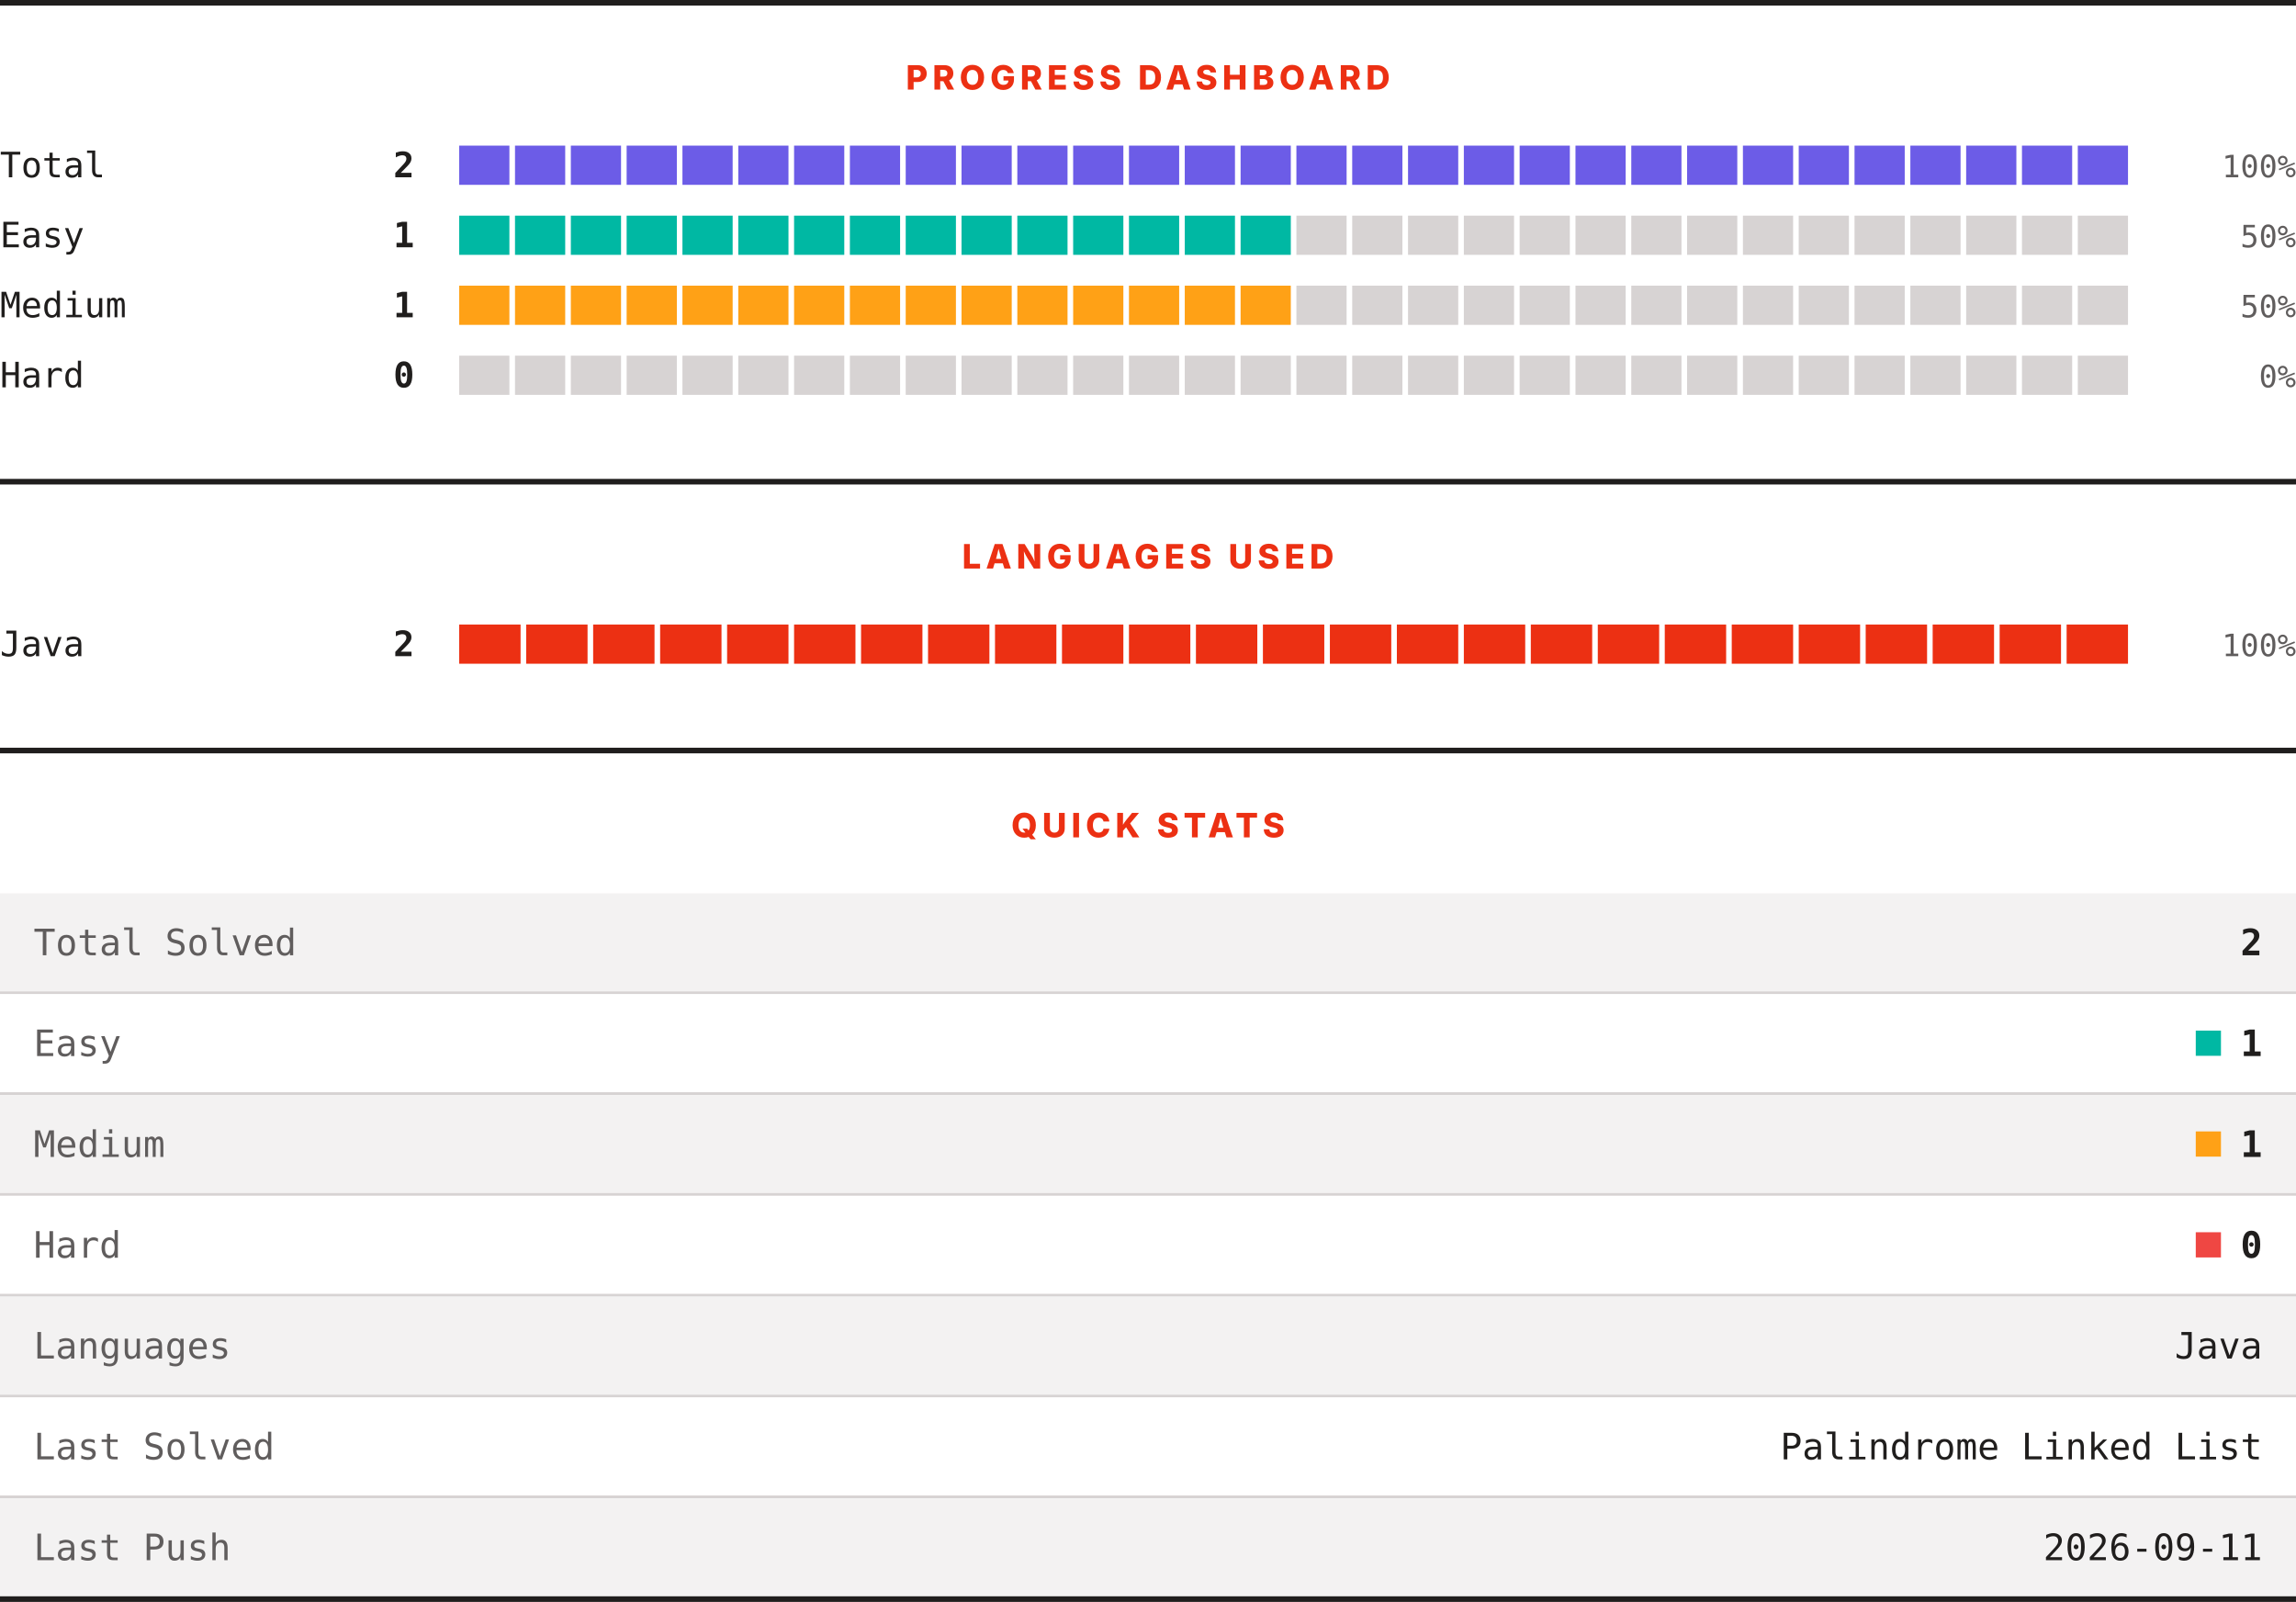
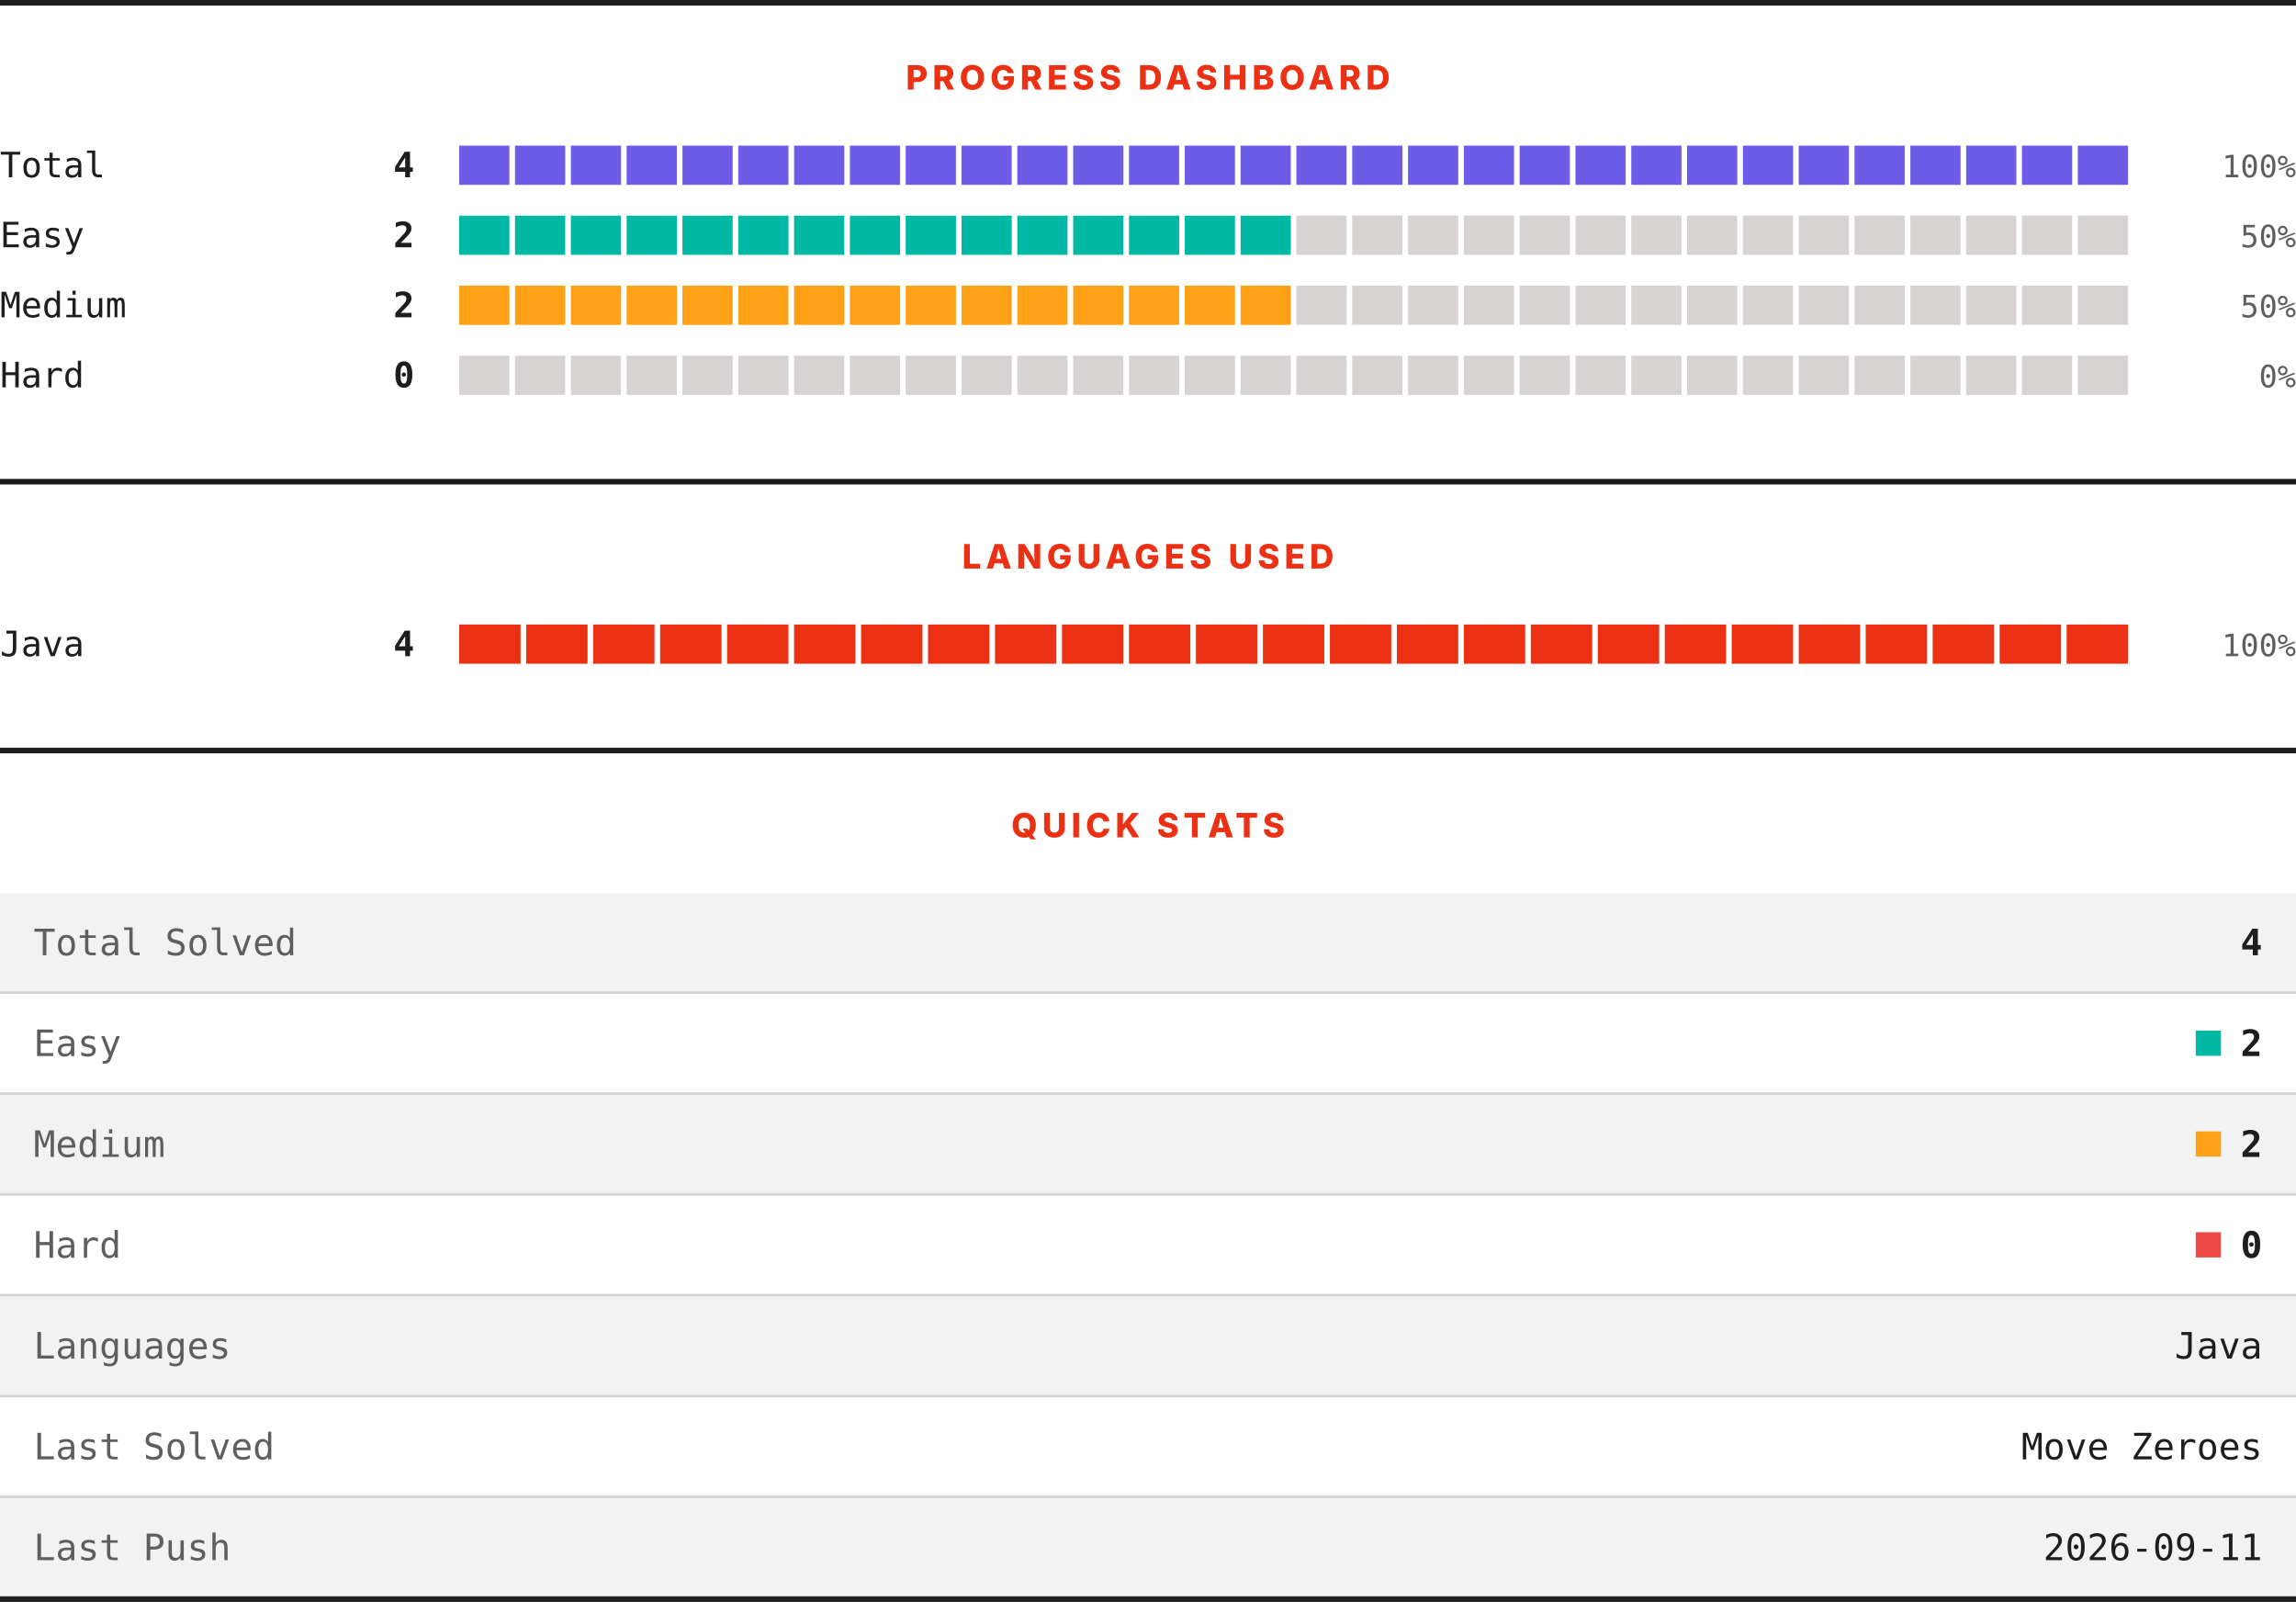
<svg xmlns="http://www.w3.org/2000/svg" width="820" height="572" viewBox="0 0 820 572" role="img" aria-label="LeetCode progress, languages and quick stats">
  <rect width="820" height="572" fill="#ffffff" />
  <rect x="0" y="0" width="820" height="2" fill="#201e1d" />
  <text x="410" y="32" text-anchor="middle" font-family="Archivo, system-ui, -apple-system, Segoe UI, sans-serif" font-size="12" font-weight="800" letter-spacing="1.68" fill="#ec3013">PROGRESS DASHBOARD</text>
  <text x="0" y="63.3" font-family="ui-monospace, SFMono-Regular, Menlo, Consolas, monospace" font-size="12.5" fill="#201e1d">Total</text>
-   <text x="148" y="63.3" text-anchor="end" font-family="ui-monospace, SFMono-Regular, Menlo, Consolas, monospace" font-size="12.5" font-weight="700" fill="#201e1d">2</text>
+   <text x="148" y="63.3" text-anchor="end" font-family="ui-monospace, SFMono-Regular, Menlo, Consolas, monospace" font-size="12.5" font-weight="700" fill="#201e1d">4</text>
  <rect x="164.00" y="52" width="17.93" height="14" fill="#6c5ce7" />
  <rect x="183.93" y="52" width="17.93" height="14" fill="#6c5ce7" />
  <rect x="203.87" y="52" width="17.93" height="14" fill="#6c5ce7" />
  <rect x="223.80" y="52" width="17.93" height="14" fill="#6c5ce7" />
  <rect x="243.73" y="52" width="17.93" height="14" fill="#6c5ce7" />
  <rect x="263.67" y="52" width="17.93" height="14" fill="#6c5ce7" />
  <rect x="283.60" y="52" width="17.93" height="14" fill="#6c5ce7" />
  <rect x="303.53" y="52" width="17.93" height="14" fill="#6c5ce7" />
  <rect x="323.47" y="52" width="17.93" height="14" fill="#6c5ce7" />
  <rect x="343.40" y="52" width="17.93" height="14" fill="#6c5ce7" />
  <rect x="363.33" y="52" width="17.93" height="14" fill="#6c5ce7" />
  <rect x="383.27" y="52" width="17.93" height="14" fill="#6c5ce7" />
  <rect x="403.20" y="52" width="17.93" height="14" fill="#6c5ce7" />
  <rect x="423.13" y="52" width="17.93" height="14" fill="#6c5ce7" />
  <rect x="443.07" y="52" width="17.93" height="14" fill="#6c5ce7" />
  <rect x="463.00" y="52" width="17.93" height="14" fill="#6c5ce7" />
  <rect x="482.93" y="52" width="17.93" height="14" fill="#6c5ce7" />
  <rect x="502.87" y="52" width="17.93" height="14" fill="#6c5ce7" />
  <rect x="522.80" y="52" width="17.93" height="14" fill="#6c5ce7" />
  <rect x="542.73" y="52" width="17.93" height="14" fill="#6c5ce7" />
  <rect x="562.67" y="52" width="17.93" height="14" fill="#6c5ce7" />
  <rect x="582.60" y="52" width="17.93" height="14" fill="#6c5ce7" />
  <rect x="602.53" y="52" width="17.93" height="14" fill="#6c5ce7" />
  <rect x="622.47" y="52" width="17.93" height="14" fill="#6c5ce7" />
  <rect x="642.40" y="52" width="17.93" height="14" fill="#6c5ce7" />
  <rect x="662.33" y="52" width="17.93" height="14" fill="#6c5ce7" />
  <rect x="682.27" y="52" width="17.93" height="14" fill="#6c5ce7" />
  <rect x="702.20" y="52" width="17.93" height="14" fill="#6c5ce7" />
  <rect x="722.13" y="52" width="17.93" height="14" fill="#6c5ce7" />
  <rect x="742.07" y="52" width="17.93" height="14" fill="#6c5ce7" />
  <text x="820" y="63.3" text-anchor="end" font-family="ui-monospace, SFMono-Regular, Menlo, Consolas, monospace" font-size="11" fill="#605d5d">100%</text>
  <text x="0" y="88.3" font-family="ui-monospace, SFMono-Regular, Menlo, Consolas, monospace" font-size="12.5" fill="#201e1d">Easy</text>
-   <text x="148" y="88.3" text-anchor="end" font-family="ui-monospace, SFMono-Regular, Menlo, Consolas, monospace" font-size="12.5" font-weight="700" fill="#201e1d">1</text>
+   <text x="148" y="88.3" text-anchor="end" font-family="ui-monospace, SFMono-Regular, Menlo, Consolas, monospace" font-size="12.5" font-weight="700" fill="#201e1d">2</text>
  <rect x="164.00" y="77" width="17.93" height="14" fill="#00b8a3" />
  <rect x="183.93" y="77" width="17.93" height="14" fill="#00b8a3" />
  <rect x="203.87" y="77" width="17.93" height="14" fill="#00b8a3" />
  <rect x="223.80" y="77" width="17.93" height="14" fill="#00b8a3" />
  <rect x="243.73" y="77" width="17.93" height="14" fill="#00b8a3" />
  <rect x="263.67" y="77" width="17.93" height="14" fill="#00b8a3" />
  <rect x="283.60" y="77" width="17.93" height="14" fill="#00b8a3" />
  <rect x="303.53" y="77" width="17.93" height="14" fill="#00b8a3" />
  <rect x="323.47" y="77" width="17.93" height="14" fill="#00b8a3" />
  <rect x="343.40" y="77" width="17.93" height="14" fill="#00b8a3" />
  <rect x="363.33" y="77" width="17.93" height="14" fill="#00b8a3" />
  <rect x="383.27" y="77" width="17.93" height="14" fill="#00b8a3" />
  <rect x="403.20" y="77" width="17.93" height="14" fill="#00b8a3" />
  <rect x="423.13" y="77" width="17.93" height="14" fill="#00b8a3" />
  <rect x="443.07" y="77" width="17.93" height="14" fill="#00b8a3" />
  <rect x="463.00" y="77" width="17.93" height="14" fill="#d7d3d3" />
  <rect x="482.93" y="77" width="17.93" height="14" fill="#d7d3d3" />
  <rect x="502.87" y="77" width="17.93" height="14" fill="#d7d3d3" />
  <rect x="522.80" y="77" width="17.93" height="14" fill="#d7d3d3" />
  <rect x="542.73" y="77" width="17.93" height="14" fill="#d7d3d3" />
  <rect x="562.67" y="77" width="17.93" height="14" fill="#d7d3d3" />
  <rect x="582.60" y="77" width="17.93" height="14" fill="#d7d3d3" />
  <rect x="602.53" y="77" width="17.93" height="14" fill="#d7d3d3" />
  <rect x="622.47" y="77" width="17.93" height="14" fill="#d7d3d3" />
  <rect x="642.40" y="77" width="17.93" height="14" fill="#d7d3d3" />
  <rect x="662.33" y="77" width="17.93" height="14" fill="#d7d3d3" />
  <rect x="682.27" y="77" width="17.93" height="14" fill="#d7d3d3" />
  <rect x="702.20" y="77" width="17.93" height="14" fill="#d7d3d3" />
  <rect x="722.13" y="77" width="17.93" height="14" fill="#d7d3d3" />
  <rect x="742.07" y="77" width="17.93" height="14" fill="#d7d3d3" />
  <text x="820" y="88.3" text-anchor="end" font-family="ui-monospace, SFMono-Regular, Menlo, Consolas, monospace" font-size="11" fill="#605d5d">50%</text>
  <text x="0" y="113.3" font-family="ui-monospace, SFMono-Regular, Menlo, Consolas, monospace" font-size="12.5" fill="#201e1d">Medium</text>
-   <text x="148" y="113.3" text-anchor="end" font-family="ui-monospace, SFMono-Regular, Menlo, Consolas, monospace" font-size="12.5" font-weight="700" fill="#201e1d">1</text>
+   <text x="148" y="113.3" text-anchor="end" font-family="ui-monospace, SFMono-Regular, Menlo, Consolas, monospace" font-size="12.5" font-weight="700" fill="#201e1d">2</text>
  <rect x="164.00" y="102" width="17.93" height="14" fill="#ffa116" />
  <rect x="183.93" y="102" width="17.93" height="14" fill="#ffa116" />
  <rect x="203.87" y="102" width="17.93" height="14" fill="#ffa116" />
  <rect x="223.80" y="102" width="17.93" height="14" fill="#ffa116" />
  <rect x="243.73" y="102" width="17.93" height="14" fill="#ffa116" />
  <rect x="263.67" y="102" width="17.93" height="14" fill="#ffa116" />
  <rect x="283.60" y="102" width="17.93" height="14" fill="#ffa116" />
  <rect x="303.53" y="102" width="17.93" height="14" fill="#ffa116" />
  <rect x="323.47" y="102" width="17.93" height="14" fill="#ffa116" />
  <rect x="343.40" y="102" width="17.93" height="14" fill="#ffa116" />
  <rect x="363.33" y="102" width="17.93" height="14" fill="#ffa116" />
  <rect x="383.27" y="102" width="17.93" height="14" fill="#ffa116" />
  <rect x="403.20" y="102" width="17.93" height="14" fill="#ffa116" />
  <rect x="423.13" y="102" width="17.93" height="14" fill="#ffa116" />
  <rect x="443.07" y="102" width="17.93" height="14" fill="#ffa116" />
  <rect x="463.00" y="102" width="17.93" height="14" fill="#d7d3d3" />
  <rect x="482.93" y="102" width="17.93" height="14" fill="#d7d3d3" />
  <rect x="502.87" y="102" width="17.93" height="14" fill="#d7d3d3" />
  <rect x="522.80" y="102" width="17.93" height="14" fill="#d7d3d3" />
  <rect x="542.73" y="102" width="17.93" height="14" fill="#d7d3d3" />
  <rect x="562.67" y="102" width="17.93" height="14" fill="#d7d3d3" />
  <rect x="582.60" y="102" width="17.93" height="14" fill="#d7d3d3" />
  <rect x="602.53" y="102" width="17.93" height="14" fill="#d7d3d3" />
  <rect x="622.47" y="102" width="17.93" height="14" fill="#d7d3d3" />
  <rect x="642.40" y="102" width="17.93" height="14" fill="#d7d3d3" />
  <rect x="662.33" y="102" width="17.93" height="14" fill="#d7d3d3" />
  <rect x="682.27" y="102" width="17.93" height="14" fill="#d7d3d3" />
  <rect x="702.20" y="102" width="17.93" height="14" fill="#d7d3d3" />
  <rect x="722.13" y="102" width="17.93" height="14" fill="#d7d3d3" />
  <rect x="742.07" y="102" width="17.93" height="14" fill="#d7d3d3" />
  <text x="820" y="113.3" text-anchor="end" font-family="ui-monospace, SFMono-Regular, Menlo, Consolas, monospace" font-size="11" fill="#605d5d">50%</text>
  <text x="0" y="138.3" font-family="ui-monospace, SFMono-Regular, Menlo, Consolas, monospace" font-size="12.5" fill="#201e1d">Hard</text>
  <text x="148" y="138.3" text-anchor="end" font-family="ui-monospace, SFMono-Regular, Menlo, Consolas, monospace" font-size="12.5" font-weight="700" fill="#201e1d">0</text>
  <rect x="164.00" y="127" width="17.93" height="14" fill="#d7d3d3" />
  <rect x="183.93" y="127" width="17.93" height="14" fill="#d7d3d3" />
  <rect x="203.87" y="127" width="17.93" height="14" fill="#d7d3d3" />
  <rect x="223.80" y="127" width="17.93" height="14" fill="#d7d3d3" />
  <rect x="243.73" y="127" width="17.93" height="14" fill="#d7d3d3" />
  <rect x="263.67" y="127" width="17.93" height="14" fill="#d7d3d3" />
  <rect x="283.60" y="127" width="17.93" height="14" fill="#d7d3d3" />
  <rect x="303.53" y="127" width="17.93" height="14" fill="#d7d3d3" />
  <rect x="323.47" y="127" width="17.93" height="14" fill="#d7d3d3" />
  <rect x="343.40" y="127" width="17.93" height="14" fill="#d7d3d3" />
  <rect x="363.33" y="127" width="17.93" height="14" fill="#d7d3d3" />
  <rect x="383.27" y="127" width="17.93" height="14" fill="#d7d3d3" />
  <rect x="403.20" y="127" width="17.93" height="14" fill="#d7d3d3" />
  <rect x="423.13" y="127" width="17.93" height="14" fill="#d7d3d3" />
  <rect x="443.07" y="127" width="17.93" height="14" fill="#d7d3d3" />
  <rect x="463.00" y="127" width="17.93" height="14" fill="#d7d3d3" />
  <rect x="482.93" y="127" width="17.93" height="14" fill="#d7d3d3" />
  <rect x="502.87" y="127" width="17.93" height="14" fill="#d7d3d3" />
  <rect x="522.80" y="127" width="17.93" height="14" fill="#d7d3d3" />
  <rect x="542.73" y="127" width="17.93" height="14" fill="#d7d3d3" />
  <rect x="562.67" y="127" width="17.93" height="14" fill="#d7d3d3" />
  <rect x="582.60" y="127" width="17.93" height="14" fill="#d7d3d3" />
  <rect x="602.53" y="127" width="17.93" height="14" fill="#d7d3d3" />
  <rect x="622.47" y="127" width="17.93" height="14" fill="#d7d3d3" />
  <rect x="642.40" y="127" width="17.93" height="14" fill="#d7d3d3" />
  <rect x="662.33" y="127" width="17.93" height="14" fill="#d7d3d3" />
  <rect x="682.27" y="127" width="17.93" height="14" fill="#d7d3d3" />
  <rect x="702.20" y="127" width="17.93" height="14" fill="#d7d3d3" />
  <rect x="722.13" y="127" width="17.93" height="14" fill="#d7d3d3" />
  <rect x="742.07" y="127" width="17.93" height="14" fill="#d7d3d3" />
  <text x="820" y="138.3" text-anchor="end" font-family="ui-monospace, SFMono-Regular, Menlo, Consolas, monospace" font-size="11" fill="#605d5d">0%</text>
  <rect x="0" y="171" width="820" height="2" fill="#201e1d" />
  <text x="410" y="203" text-anchor="middle" font-family="Archivo, system-ui, -apple-system, Segoe UI, sans-serif" font-size="12" font-weight="800" letter-spacing="1.68" fill="#ec3013">LANGUAGES USED</text>
  <text x="0" y="234.3" font-family="ui-monospace, SFMono-Regular, Menlo, Consolas, monospace" font-size="12.5" fill="#201e1d">Java</text>
-   <text x="148" y="234.3" text-anchor="end" font-family="ui-monospace, SFMono-Regular, Menlo, Consolas, monospace" font-size="12.5" font-weight="700" fill="#201e1d">2</text>
+   <text x="148" y="234.3" text-anchor="end" font-family="ui-monospace, SFMono-Regular, Menlo, Consolas, monospace" font-size="12.5" font-weight="700" fill="#201e1d">4</text>
  <rect x="164.00" y="223" width="21.92" height="14" fill="#ec3013" />
  <rect x="187.92" y="223" width="21.92" height="14" fill="#ec3013" />
  <rect x="211.84" y="223" width="21.92" height="14" fill="#ec3013" />
  <rect x="235.76" y="223" width="21.92" height="14" fill="#ec3013" />
  <rect x="259.68" y="223" width="21.92" height="14" fill="#ec3013" />
  <rect x="283.60" y="223" width="21.92" height="14" fill="#ec3013" />
  <rect x="307.52" y="223" width="21.92" height="14" fill="#ec3013" />
  <rect x="331.44" y="223" width="21.92" height="14" fill="#ec3013" />
  <rect x="355.36" y="223" width="21.92" height="14" fill="#ec3013" />
  <rect x="379.28" y="223" width="21.92" height="14" fill="#ec3013" />
  <rect x="403.20" y="223" width="21.92" height="14" fill="#ec3013" />
  <rect x="427.12" y="223" width="21.92" height="14" fill="#ec3013" />
  <rect x="451.04" y="223" width="21.92" height="14" fill="#ec3013" />
  <rect x="474.96" y="223" width="21.92" height="14" fill="#ec3013" />
  <rect x="498.88" y="223" width="21.92" height="14" fill="#ec3013" />
  <rect x="522.80" y="223" width="21.92" height="14" fill="#ec3013" />
  <rect x="546.72" y="223" width="21.92" height="14" fill="#ec3013" />
  <rect x="570.64" y="223" width="21.92" height="14" fill="#ec3013" />
  <rect x="594.56" y="223" width="21.92" height="14" fill="#ec3013" />
  <rect x="618.48" y="223" width="21.92" height="14" fill="#ec3013" />
  <rect x="642.40" y="223" width="21.92" height="14" fill="#ec3013" />
  <rect x="666.32" y="223" width="21.92" height="14" fill="#ec3013" />
  <rect x="690.24" y="223" width="21.92" height="14" fill="#ec3013" />
  <rect x="714.16" y="223" width="21.92" height="14" fill="#ec3013" />
  <rect x="738.08" y="223" width="21.92" height="14" fill="#ec3013" />
  <text x="820" y="234.3" text-anchor="end" font-family="ui-monospace, SFMono-Regular, Menlo, Consolas, monospace" font-size="11" fill="#605d5d">100%</text>
  <rect x="0" y="267" width="820" height="2" fill="#201e1d" />
  <text x="410" y="299" text-anchor="middle" font-family="Archivo, system-ui, -apple-system, Segoe UI, sans-serif" font-size="12" font-weight="800" letter-spacing="1.68" fill="#ec3013">QUICK STATS</text>
  <rect x="0" y="319" width="820" height="35" fill="#f3f2f2" />
  <text x="12" y="341.1" font-family="ui-monospace, SFMono-Regular, Menlo, Consolas, monospace" font-size="13" fill="#605d5d">Total Solved</text>
-   <text x="808" y="341.1" text-anchor="end" font-family="ui-monospace, SFMono-Regular, Menlo, Consolas, monospace" font-size="13" font-weight="700" fill="#201e1d">2</text>
+   <text x="808" y="341.1" text-anchor="end" font-family="ui-monospace, SFMono-Regular, Menlo, Consolas, monospace" font-size="13" font-weight="700" fill="#201e1d">4</text>
  <rect x="0" y="354" width="820" height="1" fill="#d7d3d3" />
  <rect x="0" y="355" width="820" height="35" fill="#ffffff" />
  <text x="12" y="377.1" font-family="ui-monospace, SFMono-Regular, Menlo, Consolas, monospace" font-size="13" fill="#605d5d">Easy</text>
  <rect x="784.2" y="368" width="9" height="9" fill="#00b8a3" />
-   <text x="808" y="377.1" text-anchor="end" font-family="ui-monospace, SFMono-Regular, Menlo, Consolas, monospace" font-size="13" font-weight="700" fill="#201e1d">1</text>
+   <text x="808" y="377.1" text-anchor="end" font-family="ui-monospace, SFMono-Regular, Menlo, Consolas, monospace" font-size="13" font-weight="700" fill="#201e1d">2</text>
  <rect x="0" y="390" width="820" height="1" fill="#d7d3d3" />
  <rect x="0" y="391" width="820" height="35" fill="#f3f2f2" />
  <text x="12" y="413.1" font-family="ui-monospace, SFMono-Regular, Menlo, Consolas, monospace" font-size="13" fill="#605d5d">Medium</text>
  <rect x="784.2" y="404" width="9" height="9" fill="#ffa116" />
-   <text x="808" y="413.1" text-anchor="end" font-family="ui-monospace, SFMono-Regular, Menlo, Consolas, monospace" font-size="13" font-weight="700" fill="#201e1d">1</text>
+   <text x="808" y="413.1" text-anchor="end" font-family="ui-monospace, SFMono-Regular, Menlo, Consolas, monospace" font-size="13" font-weight="700" fill="#201e1d">2</text>
  <rect x="0" y="426" width="820" height="1" fill="#d7d3d3" />
  <rect x="0" y="427" width="820" height="35" fill="#ffffff" />
  <text x="12" y="449.1" font-family="ui-monospace, SFMono-Regular, Menlo, Consolas, monospace" font-size="13" fill="#605d5d">Hard</text>
  <rect x="784.2" y="440" width="9" height="9" fill="#ef4743" />
  <text x="808" y="449.1" text-anchor="end" font-family="ui-monospace, SFMono-Regular, Menlo, Consolas, monospace" font-size="13" font-weight="700" fill="#201e1d">0</text>
  <rect x="0" y="462" width="820" height="1" fill="#d7d3d3" />
  <rect x="0" y="463" width="820" height="35" fill="#f3f2f2" />
  <text x="12" y="485.1" font-family="ui-monospace, SFMono-Regular, Menlo, Consolas, monospace" font-size="13" fill="#605d5d">Languages</text>
  <text x="808" y="485.1" text-anchor="end" font-family="ui-monospace, SFMono-Regular, Menlo, Consolas, monospace" font-size="13" fill="#201e1d">Java</text>
  <rect x="0" y="498" width="820" height="1" fill="#d7d3d3" />
  <rect x="0" y="499" width="820" height="35" fill="#ffffff" />
  <text x="12" y="521.1" font-family="ui-monospace, SFMono-Regular, Menlo, Consolas, monospace" font-size="13" fill="#605d5d">Last Solved</text>
-   <text x="808" y="521.1" text-anchor="end" font-family="ui-monospace, SFMono-Regular, Menlo, Consolas, monospace" font-size="13" fill="#201e1d">Palindrome Linked List</text>
+   <text x="808" y="521.1" text-anchor="end" font-family="ui-monospace, SFMono-Regular, Menlo, Consolas, monospace" font-size="13" fill="#201e1d">Move Zeroes</text>
  <rect x="0" y="534" width="820" height="1" fill="#d7d3d3" />
  <rect x="0" y="535" width="820" height="35" fill="#f3f2f2" />
  <text x="12" y="557.1" font-family="ui-monospace, SFMono-Regular, Menlo, Consolas, monospace" font-size="13" fill="#605d5d">Last Push</text>
  <text x="808" y="557.1" text-anchor="end" font-family="ui-monospace, SFMono-Regular, Menlo, Consolas, monospace" font-size="13" fill="#201e1d">2026-09-11</text>
  <rect x="0" y="570" width="820" height="2" fill="#201e1d" />
</svg>
